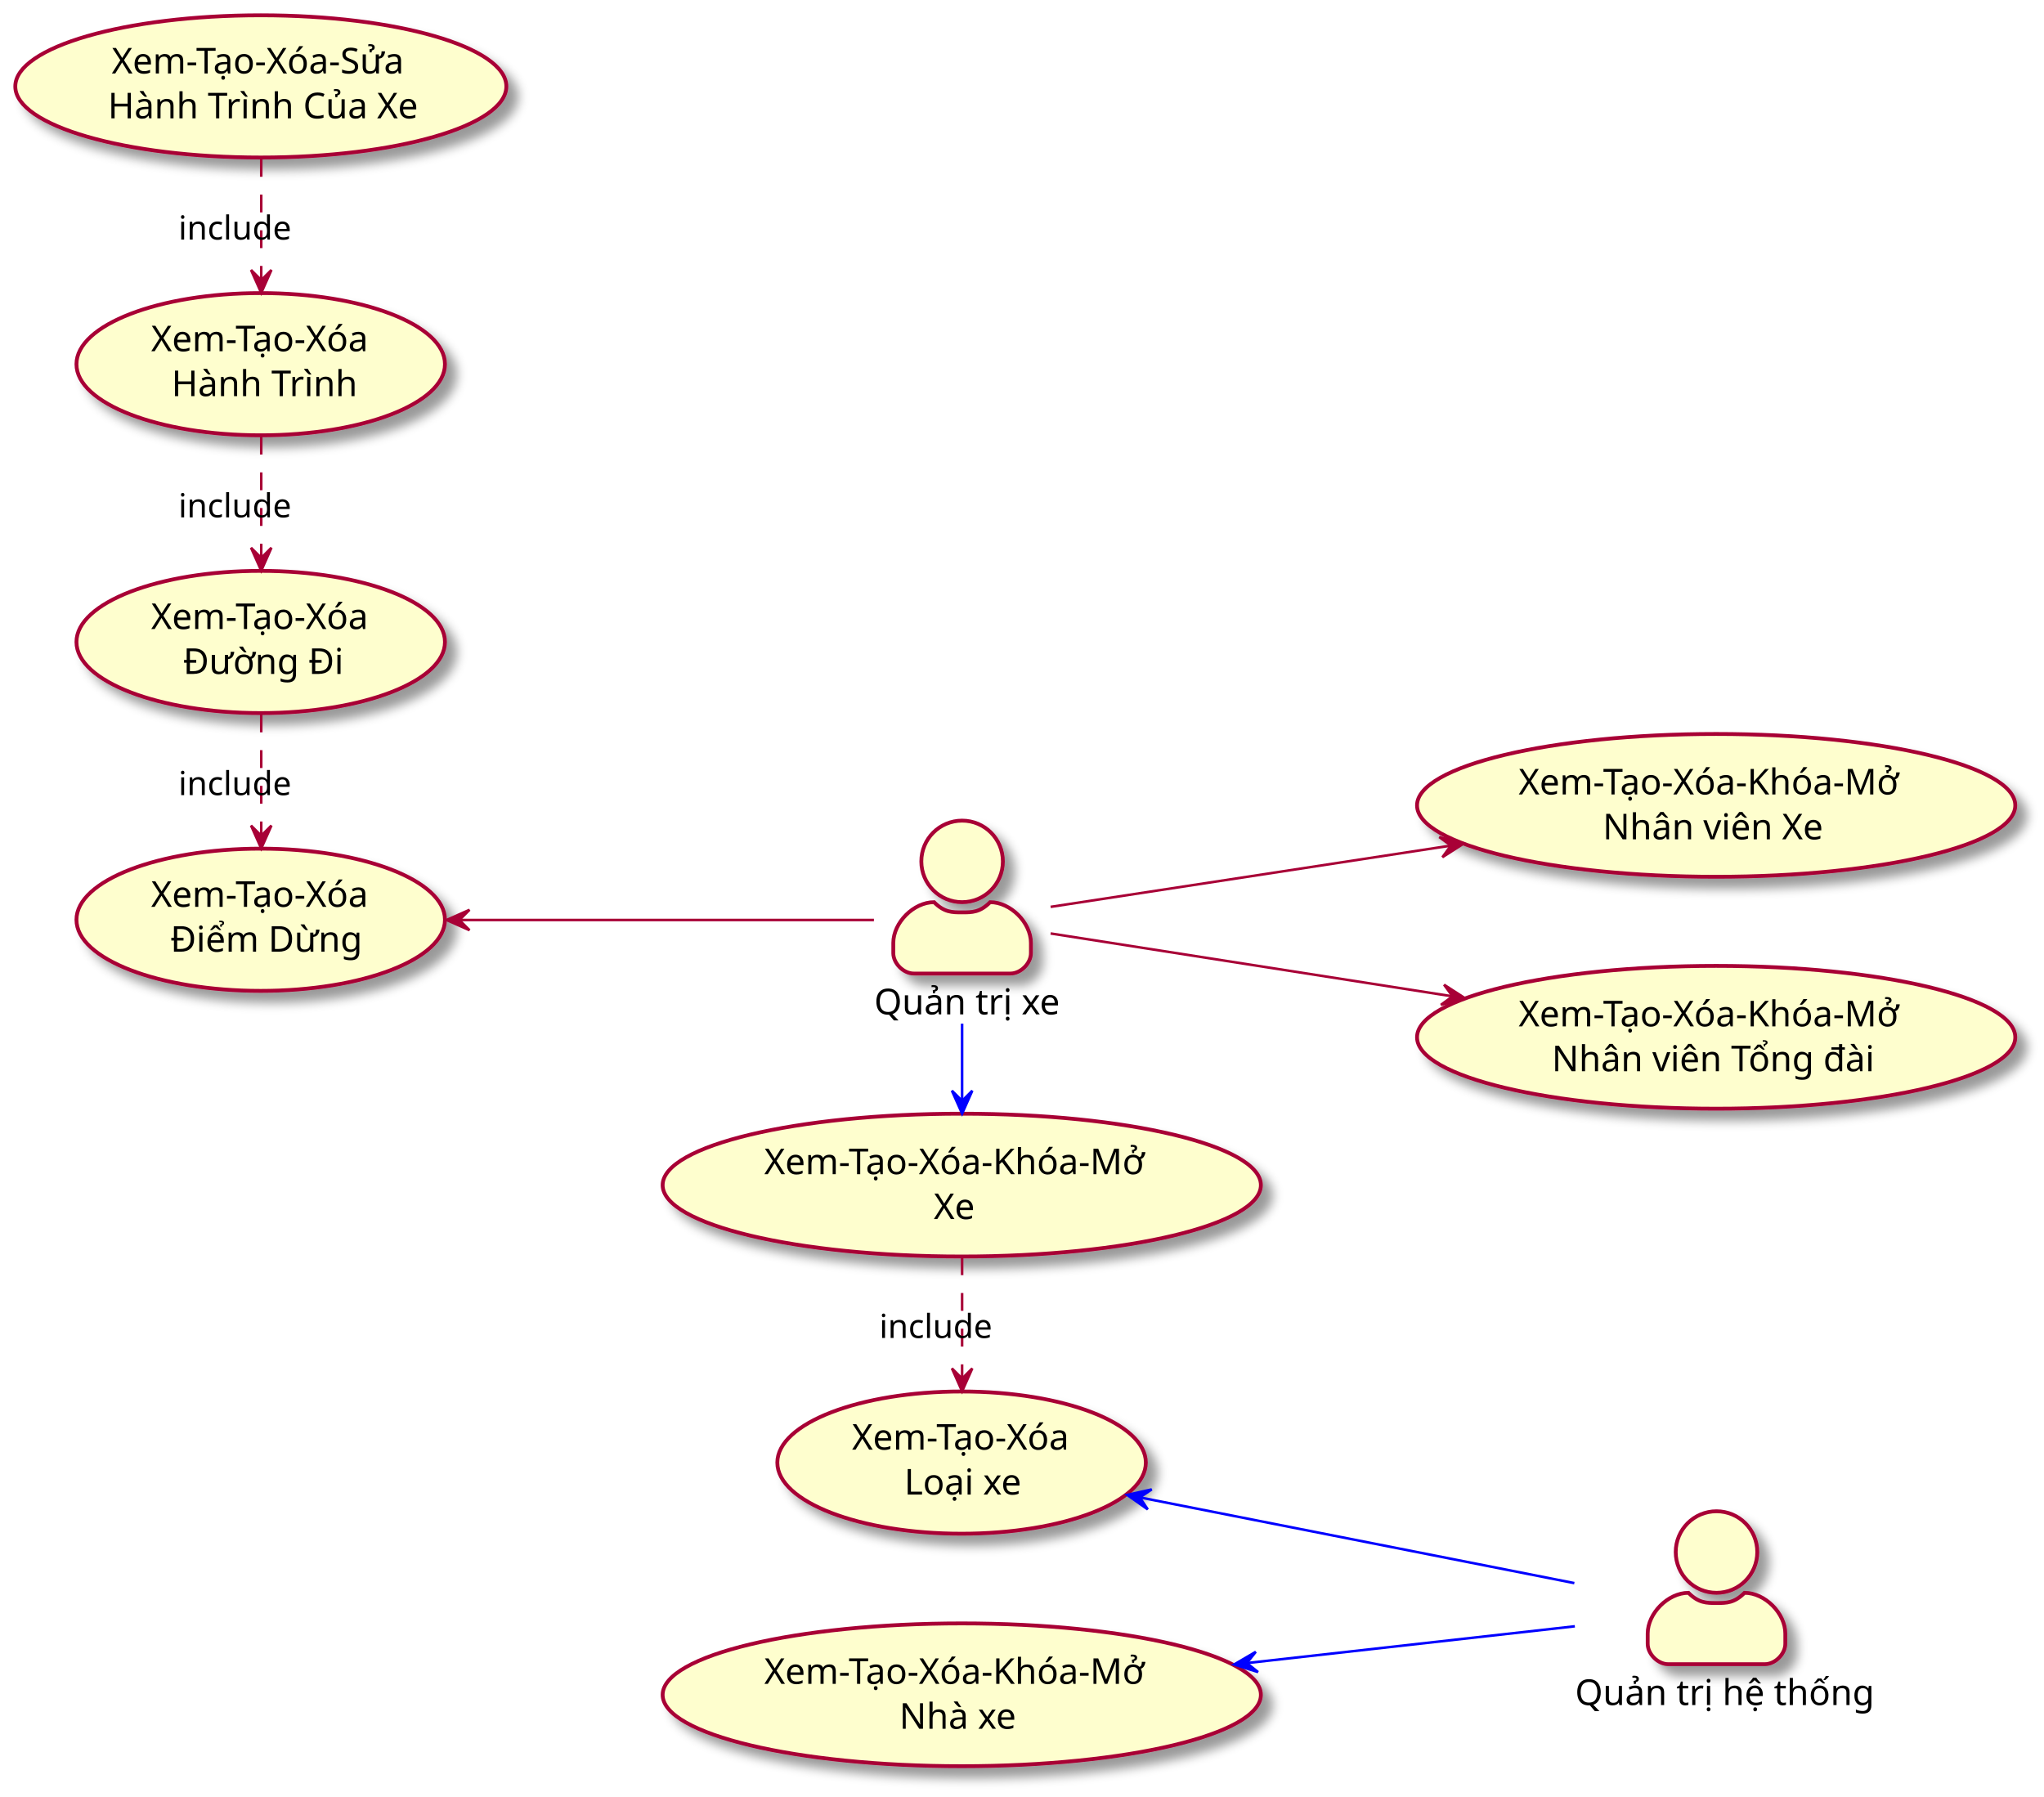
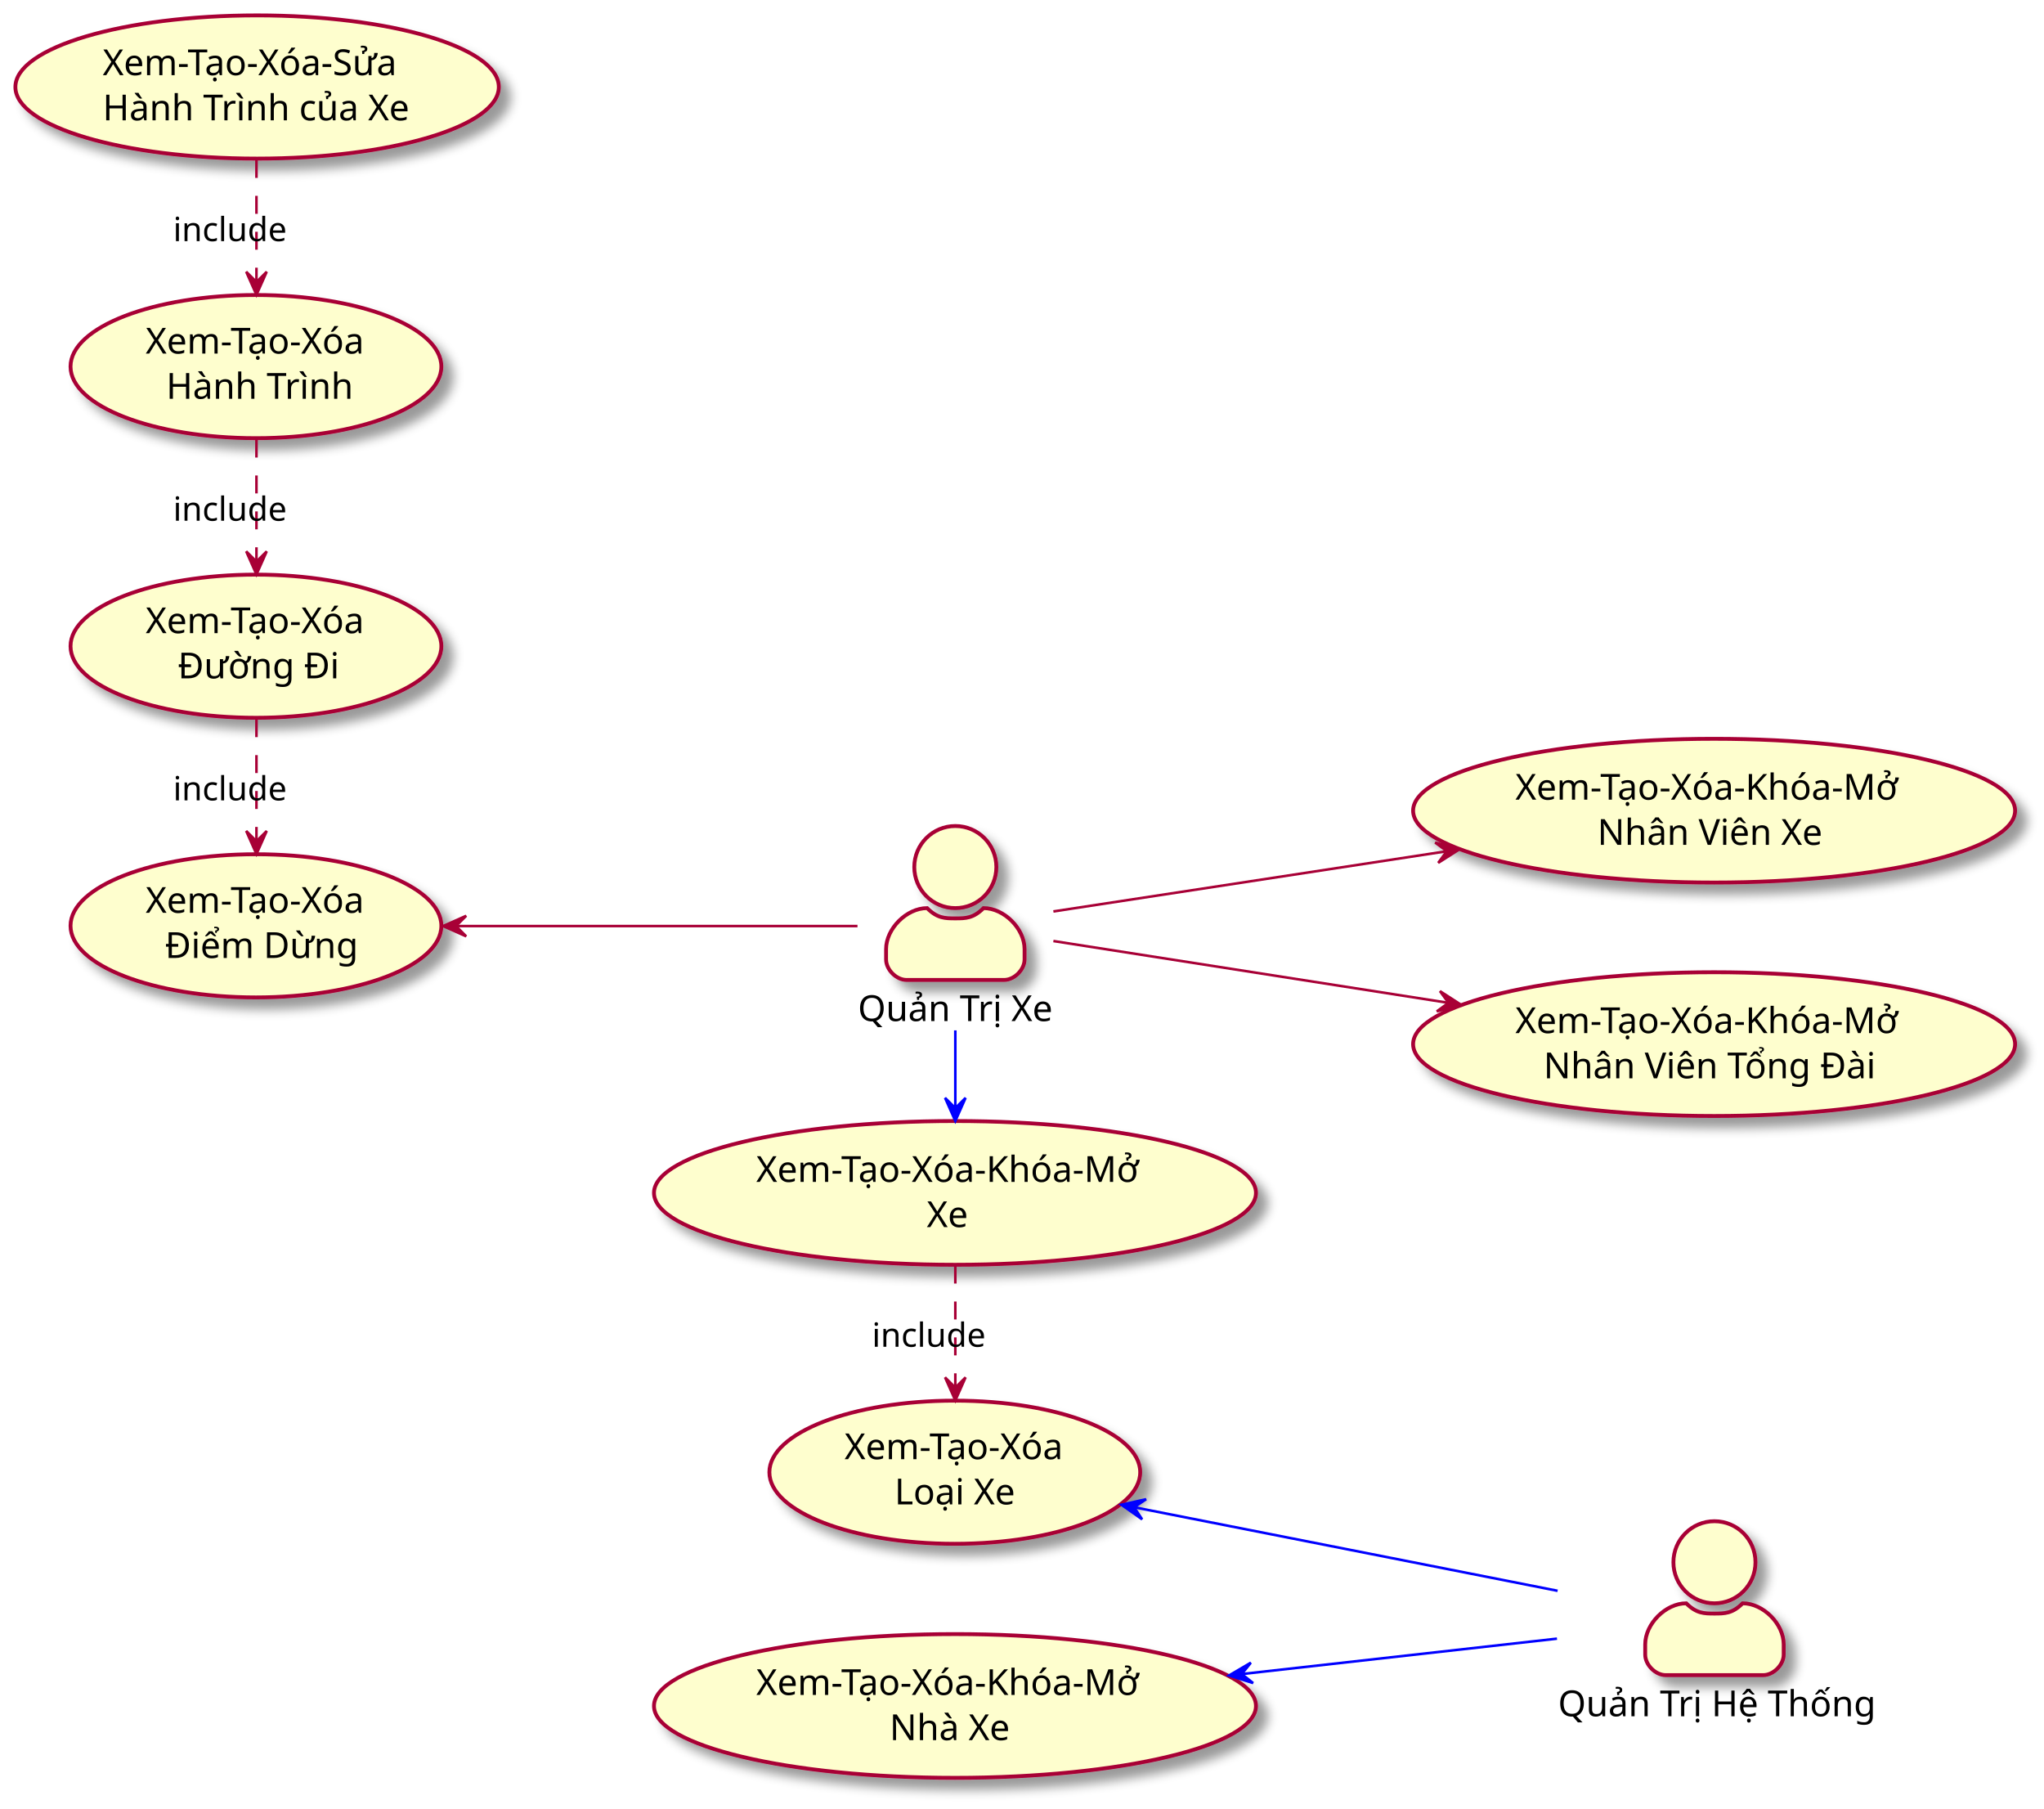
- <svg xmlns="http://www.w3.org/2000/svg" contentScriptType="application/ecmascript" contentStyleType="text/css" height="705px" preserveAspectRatio="none" style="width:802px;height:705px;" version="1.1" viewBox="0 0 802 705" width="802px" zoomAndPan="magnify">
+ <svg xmlns="http://www.w3.org/2000/svg" contentScriptType="application/ecmascript" contentStyleType="text/css" height="705px" preserveAspectRatio="none" style="width:797px;height:705px;" version="1.1" viewBox="0 0 797 705" width="797px" zoomAndPan="magnify">
  <defs>
-     <filter height="300%" id="f1aecrizhqf0ps" width="300%" x="-1" y="-1">
+     <filter height="300%" id="f1x4wdzbxhkmfz" width="300%" x="-1" y="-1">
      <feGaussianBlur result="blurOut" stdDeviation="2.0" />
      <feColorMatrix in="blurOut" result="blurOut2" type="matrix" values="0 0 0 0 0 0 0 0 0 0 0 0 0 0 0 0 0 0 .4 0" />
      <feOffset dx="4.0" dy="4.0" in="blurOut2" result="blurOut3" />
      <feBlend in="SourceGraphic" in2="blurOut3" mode="normal" />
    </filter>
  </defs>
  <g>
-     <ellipse cx="673.5" cy="609" fill="#FEFECE" filter="url(#f1aecrizhqf0ps)" rx="16" ry="16" style="stroke:#A80036;stroke-width:1.5;" />
-     <path d="M673.5,629 C677.5,629 680.5,629 684.5,625 C692.5,625 700.5,633 700.5,641 L700.5,645 C700.5,649 696.5,653 692.5,653 L654.5,653 C650.5,653 646.5,649 646.5,645 L646.5,641 C646.5,633 654.5,625 662.5,625 C666.5,629 669.5,629 673.5,629 " fill="#FEFECE" filter="url(#f1aecrizhqf0ps)" style="stroke:#A80036;stroke-width:1.5;" />
-     <text fill="#000000" font-family="sans-serif" font-size="14" lengthAdjust="spacing" textLength="111" x="618" y="669.033">Quản trị hệ thống</text>
-     <ellipse cx="377.366" cy="665.018" fill="#FEFECE" filter="url(#f1aecrizhqf0ps)" rx="117.366" ry="28.017" style="stroke:#A80036;stroke-width:1.5;" />
-     <text fill="#000000" font-family="sans-serif" font-size="14" lengthAdjust="spacing" textLength="149" x="299.866" y="660.729">Xem-Tạo-Xóa-Khóa-Mở</text>
-     <text fill="#000000" font-family="sans-serif" font-size="14" lengthAdjust="spacing" textLength="43" x="352.866" y="678.339">Nhà xe</text>
-     <ellipse cx="377.296" cy="573.903" fill="#FEFECE" filter="url(#f1aecrizhqf0ps)" rx="72.296" ry="27.903" style="stroke:#A80036;stroke-width:1.5;" />
-     <text fill="#000000" font-family="sans-serif" font-size="14" lengthAdjust="spacing" textLength="86" x="334.296" y="568.827">Xem-Tạo-Xóa</text>
-     <text fill="#000000" font-family="sans-serif" font-size="14" lengthAdjust="spacing" textLength="45" x="354.796" y="586.437">Loại xe</text>
-     <ellipse cx="377.5" cy="338" fill="#FEFECE" filter="url(#f1aecrizhqf0ps)" rx="16" ry="16" style="stroke:#A80036;stroke-width:1.5;" />
-     <path d="M377.5,358 C381.5,358 384.5,358 388.5,354 C396.5,354 404.5,362 404.5,370 L404.5,374 C404.5,378 400.5,382 396.5,382 L358.5,382 C354.5,382 350.5,378 350.5,374 L350.5,370 C350.5,362 358.5,354 366.5,354 C370.5,358 373.5,358 377.5,358 " fill="#FEFECE" filter="url(#f1aecrizhqf0ps)" style="stroke:#A80036;stroke-width:1.5;" />
-     <text fill="#000000" font-family="sans-serif" font-size="14" lengthAdjust="spacing" textLength="69" x="343" y="398.033">Quản trị xe</text>
-     <ellipse cx="102.296" cy="142.903" fill="#FEFECE" filter="url(#f1aecrizhqf0ps)" rx="72.296" ry="27.903" style="stroke:#A80036;stroke-width:1.5;" />
-     <text fill="#000000" font-family="sans-serif" font-size="14" lengthAdjust="spacing" textLength="86" x="59.297" y="137.827">Xem-Tạo-Xóa</text>
-     <text fill="#000000" font-family="sans-serif" font-size="14" lengthAdjust="spacing" textLength="70" x="67.296" y="155.437">Hành Trình</text>
-     <ellipse cx="102.296" cy="360.903" fill="#FEFECE" filter="url(#f1aecrizhqf0ps)" rx="72.296" ry="27.903" style="stroke:#A80036;stroke-width:1.5;" />
-     <text fill="#000000" font-family="sans-serif" font-size="14" lengthAdjust="spacing" textLength="86" x="59.297" y="355.827">Xem-Tạo-Xóa</text>
-     <text fill="#000000" font-family="sans-serif" font-size="14" lengthAdjust="spacing" textLength="71" x="66.796" y="373.437">Điểm Dừng</text>
-     <ellipse cx="102.296" cy="251.903" fill="#FEFECE" filter="url(#f1aecrizhqf0ps)" rx="72.296" ry="27.903" style="stroke:#A80036;stroke-width:1.5;" />
-     <text fill="#000000" font-family="sans-serif" font-size="14" lengthAdjust="spacing" textLength="86" x="59.297" y="246.827">Xem-Tạo-Xóa</text>
-     <text fill="#000000" font-family="sans-serif" font-size="14" lengthAdjust="spacing" textLength="61" x="71.796" y="264.437">Đường Đi</text>
-     <ellipse cx="102.338" cy="33.903" fill="#FEFECE" filter="url(#f1aecrizhqf0ps)" rx="96.338" ry="27.903" style="stroke:#A80036;stroke-width:1.5;" />
-     <text fill="#000000" font-family="sans-serif" font-size="14" lengthAdjust="spacing" textLength="117" x="43.838" y="28.827">Xem-Tạo-Xóa-Sửa</text>
-     <text fill="#000000" font-family="sans-serif" font-size="14" lengthAdjust="spacing" textLength="120" x="42.338" y="46.437">Hành Trình Của Xe</text>
-     <ellipse cx="377.366" cy="465.017" fill="#FEFECE" filter="url(#f1aecrizhqf0ps)" rx="117.366" ry="28.017" style="stroke:#A80036;stroke-width:1.5;" />
-     <text fill="#000000" font-family="sans-serif" font-size="14" lengthAdjust="spacing" textLength="149" x="299.866" y="460.729">Xem-Tạo-Xóa-Khóa-Mở</text>
-     <text fill="#000000" font-family="sans-serif" font-size="14" lengthAdjust="spacing" textLength="16" x="366.366" y="478.339">Xe</text>
-     <ellipse cx="673.366" cy="316.017" fill="#FEFECE" filter="url(#f1aecrizhqf0ps)" rx="117.366" ry="28.017" style="stroke:#A80036;stroke-width:1.5;" />
-     <text fill="#000000" font-family="sans-serif" font-size="14" lengthAdjust="spacing" textLength="149" x="595.866" y="311.729">Xem-Tạo-Xóa-Khóa-Mở</text>
-     <text fill="#000000" font-family="sans-serif" font-size="14" lengthAdjust="spacing" textLength="83" x="628.866" y="329.339">Nhân viên Xe</text>
-     <ellipse cx="673.366" cy="407.017" fill="#FEFECE" filter="url(#f1aecrizhqf0ps)" rx="117.366" ry="28.017" style="stroke:#A80036;stroke-width:1.5;" />
-     <text fill="#000000" font-family="sans-serif" font-size="14" lengthAdjust="spacing" textLength="149" x="595.866" y="402.729">Xem-Tạo-Xóa-Khóa-Mở</text>
-     <text fill="#000000" font-family="sans-serif" font-size="14" lengthAdjust="spacing" textLength="123" x="608.866" y="420.339">Nhân viên Tổng đài</text>
-     <path d="M489.29,652.56 C533.26,647.63 581.84,642.18 617.92,638.13 " fill="none" id="buss_operation-backto-sa" style="stroke:#0000FF;stroke-width:1.0;" />
-     <polygon fill="#0000FF" points="484.23,653.13,493.62,656.1,489.199,652.572,492.727,648.15,484.23,653.13" style="stroke:#0000FF;stroke-width:1.0;" />
-     <path d="M447.26,587.57 C499.21,597.81 569.55,611.69 617.72,621.19 " fill="none" id="buss_type-backto-sa" style="stroke:#0000FF;stroke-width:1.0;" />
-     <polygon fill="#0000FF" points="442.29,586.59,450.34,592.264,447.195,587.562,451.896,584.417,442.29,586.59" style="stroke:#0000FF;stroke-width:1.0;" />
-     <path d="M377.5,401.66 C377.5,411.68 377.5,421.7 377.5,431.73 " fill="none" id="ba-to-buss" style="stroke:#0000FF;stroke-width:1.0;" />
-     <polygon fill="#0000FF" points="377.5,436.97,381.5,427.97,377.5,431.97,373.5,427.97,377.5,436.97" style="stroke:#0000FF;stroke-width:1.0;" />
-     <path d="M377.5,493.35 C377.5,507.9 377.5,525.71 377.5,540.89 " fill="none" id="buss-to-buss_type" style="stroke:#A80036;stroke-width:1.0;stroke-dasharray:7.0,7.0;" />
-     <polygon fill="#A80036" points="377.5,545.93,381.5,536.93,377.5,540.93,373.5,536.93,377.5,545.93" style="stroke:#A80036;stroke-width:1.0;" />
-     <text fill="#000000" font-family="sans-serif" font-size="13" lengthAdjust="spacing" textLength="41" x="345" y="524.995">include</text>
-     <path d="M412.23,355.84 C450.37,350 514.32,340.21 569.28,331.8 " fill="none" id="ba-to-buss_staff" style="stroke:#A80036;stroke-width:1.0;" />
-     <polygon fill="#A80036" points="574.24,331.04,564.738,328.449,569.298,331.797,565.949,336.357,574.24,331.04" style="stroke:#A80036;stroke-width:1.0;" />
-     <path d="M412.23,366.28 C450.51,372.27 514.81,382.33 569.92,390.95 " fill="none" id="ba-to-caller_staff" style="stroke:#A80036;stroke-width:1.0;" />
-     <polygon fill="#A80036" points="574.88,391.73,566.605,386.39,569.94,390.959,565.371,394.294,574.88,391.73" style="stroke:#A80036;stroke-width:1.0;" />
-     <path d="M180.36,361 C233.88,361 302.63,361 342.9,361 " fill="none" id="buss_stop-backto-ba" style="stroke:#A80036;stroke-width:1.0;" />
-     <polygon fill="#A80036" points="175.23,361,184.23,365,180.23,361,184.23,357,175.23,361" style="stroke:#A80036;stroke-width:1.0;" />
-     <path d="M102.5,62.35 C102.5,76.9 102.5,94.71 102.5,109.89 " fill="none" id="buss_trip-to-trip" style="stroke:#A80036;stroke-width:1.0;stroke-dasharray:7.0,7.0;" />
-     <polygon fill="#A80036" points="102.5,114.93,106.5,105.93,102.5,109.93,98.5,105.93,102.5,114.93" style="stroke:#A80036;stroke-width:1.0;" />
-     <text fill="#000000" font-family="sans-serif" font-size="13" lengthAdjust="spacing" textLength="41" x="70" y="93.995">include</text>
-     <path d="M102.5,171.35 C102.5,185.9 102.5,203.71 102.5,218.89 " fill="none" id="trip-to-path" style="stroke:#A80036;stroke-width:1.0;stroke-dasharray:7.0,7.0;" />
-     <polygon fill="#A80036" points="102.5,223.93,106.5,214.93,102.5,218.93,98.5,214.93,102.5,223.93" style="stroke:#A80036;stroke-width:1.0;" />
-     <text fill="#000000" font-family="sans-serif" font-size="13" lengthAdjust="spacing" textLength="41" x="70" y="202.995">include</text>
-     <path d="M102.5,280.35 C102.5,294.9 102.5,312.71 102.5,327.89 " fill="none" id="path-to-buss_stop" style="stroke:#A80036;stroke-width:1.0;stroke-dasharray:7.0,7.0;" />
-     <polygon fill="#A80036" points="102.5,332.93,106.5,323.93,102.5,327.93,98.5,323.93,102.5,332.93" style="stroke:#A80036;stroke-width:1.0;" />
-     <text fill="#000000" font-family="sans-serif" font-size="13" lengthAdjust="spacing" textLength="41" x="70" y="311.995">include</text>
+     <ellipse cx="668.5" cy="609" fill="#FEFECE" filter="url(#f1x4wdzbxhkmfz)" rx="16" ry="16" style="stroke:#A80036;stroke-width:1.5;" />
+     <path d="M668.5,629 C672.5,629 675.5,629 679.5,625 C687.5,625 695.5,633 695.5,641 L695.5,645 C695.5,649 691.5,653 687.5,653 L649.5,653 C645.5,653 641.5,649 641.5,645 L641.5,641 C641.5,633 649.5,625 657.5,625 C661.5,629 664.5,629 668.5,629 " fill="#FEFECE" filter="url(#f1x4wdzbxhkmfz)" style="stroke:#A80036;stroke-width:1.5;" />
+     <text fill="#000000" font-family="sans-serif" font-size="14" lengthAdjust="spacing" textLength="122" x="607.5" y="669.033">Quản Trị Hệ Thống</text>
+     <ellipse cx="372.366" cy="665.018" fill="#FEFECE" filter="url(#f1x4wdzbxhkmfz)" rx="117.366" ry="28.017" style="stroke:#A80036;stroke-width:1.5;" />
+     <text fill="#000000" font-family="sans-serif" font-size="14" lengthAdjust="spacing" textLength="149" x="294.866" y="660.729">Xem-Tạo-Xóa-Khóa-Mở</text>
+     <text fill="#000000" font-family="sans-serif" font-size="14" lengthAdjust="spacing" textLength="45" x="346.866" y="678.339">Nhà Xe</text>
+     <ellipse cx="372.296" cy="573.903" fill="#FEFECE" filter="url(#f1x4wdzbxhkmfz)" rx="72.296" ry="27.903" style="stroke:#A80036;stroke-width:1.5;" />
+     <text fill="#000000" font-family="sans-serif" font-size="14" lengthAdjust="spacing" textLength="86" x="329.296" y="568.827">Xem-Tạo-Xóa</text>
+     <text fill="#000000" font-family="sans-serif" font-size="14" lengthAdjust="spacing" textLength="47" x="348.796" y="586.437">Loại Xe</text>
+     <ellipse cx="372.5" cy="338" fill="#FEFECE" filter="url(#f1x4wdzbxhkmfz)" rx="16" ry="16" style="stroke:#A80036;stroke-width:1.5;" />
+     <path d="M372.5,358 C376.5,358 379.5,358 383.5,354 C391.5,354 399.5,362 399.5,370 L399.5,374 C399.5,378 395.5,382 391.5,382 L353.5,382 C349.5,382 345.5,378 345.5,374 L345.5,370 C345.5,362 353.5,354 361.5,354 C365.5,358 368.5,358 372.5,358 " fill="#FEFECE" filter="url(#f1x4wdzbxhkmfz)" style="stroke:#A80036;stroke-width:1.5;" />
+     <text fill="#000000" font-family="sans-serif" font-size="14" lengthAdjust="spacing" textLength="76" x="334.5" y="398.033">Quản Trị Xe</text>
+     <ellipse cx="99.796" cy="142.903" fill="#FEFECE" filter="url(#f1x4wdzbxhkmfz)" rx="72.296" ry="27.903" style="stroke:#A80036;stroke-width:1.5;" />
+     <text fill="#000000" font-family="sans-serif" font-size="14" lengthAdjust="spacing" textLength="86" x="56.797" y="137.827">Xem-Tạo-Xóa</text>
+     <text fill="#000000" font-family="sans-serif" font-size="14" lengthAdjust="spacing" textLength="70" x="64.796" y="155.437">Hành Trình</text>
+     <ellipse cx="99.796" cy="360.903" fill="#FEFECE" filter="url(#f1x4wdzbxhkmfz)" rx="72.296" ry="27.903" style="stroke:#A80036;stroke-width:1.5;" />
+     <text fill="#000000" font-family="sans-serif" font-size="14" lengthAdjust="spacing" textLength="86" x="56.797" y="355.827">Xem-Tạo-Xóa</text>
+     <text fill="#000000" font-family="sans-serif" font-size="14" lengthAdjust="spacing" textLength="71" x="64.296" y="373.437">Điểm Dừng</text>
+     <ellipse cx="99.796" cy="251.903" fill="#FEFECE" filter="url(#f1x4wdzbxhkmfz)" rx="72.296" ry="27.903" style="stroke:#A80036;stroke-width:1.5;" />
+     <text fill="#000000" font-family="sans-serif" font-size="14" lengthAdjust="spacing" textLength="86" x="56.797" y="246.827">Xem-Tạo-Xóa</text>
+     <text fill="#000000" font-family="sans-serif" font-size="14" lengthAdjust="spacing" textLength="61" x="69.296" y="264.437">Đường Đi</text>
+     <ellipse cx="100.249" cy="33.912" fill="#FEFECE" filter="url(#f1x4wdzbxhkmfz)" rx="94.249" ry="27.912" style="stroke:#A80036;stroke-width:1.5;" />
+     <text fill="#000000" font-family="sans-serif" font-size="14" lengthAdjust="spacing" textLength="117" x="40.047" y="29.301">Xem-Tạo-Xóa-Sửa</text>
+     <text fill="#000000" font-family="sans-serif" font-size="14" lengthAdjust="spacing" textLength="117" x="40.047" y="46.91">Hành Trình của Xe</text>
+     <ellipse cx="372.366" cy="465.017" fill="#FEFECE" filter="url(#f1x4wdzbxhkmfz)" rx="117.366" ry="28.017" style="stroke:#A80036;stroke-width:1.5;" />
+     <text fill="#000000" font-family="sans-serif" font-size="14" lengthAdjust="spacing" textLength="149" x="294.866" y="460.729">Xem-Tạo-Xóa-Khóa-Mở</text>
+     <text fill="#000000" font-family="sans-serif" font-size="14" lengthAdjust="spacing" textLength="16" x="361.366" y="478.339">Xe</text>
+     <ellipse cx="668.366" cy="316.017" fill="#FEFECE" filter="url(#f1x4wdzbxhkmfz)" rx="117.366" ry="28.017" style="stroke:#A80036;stroke-width:1.5;" />
+     <text fill="#000000" font-family="sans-serif" font-size="14" lengthAdjust="spacing" textLength="149" x="590.866" y="311.729">Xem-Tạo-Xóa-Khóa-Mở</text>
+     <text fill="#000000" font-family="sans-serif" font-size="14" lengthAdjust="spacing" textLength="85" x="622.866" y="329.339">Nhân Viên Xe</text>
+     <ellipse cx="668.366" cy="407.017" fill="#FEFECE" filter="url(#f1x4wdzbxhkmfz)" rx="117.366" ry="28.017" style="stroke:#A80036;stroke-width:1.5;" />
+     <text fill="#000000" font-family="sans-serif" font-size="14" lengthAdjust="spacing" textLength="149" x="590.866" y="402.729">Xem-Tạo-Xóa-Khóa-Mở</text>
+     <text fill="#000000" font-family="sans-serif" font-size="14" lengthAdjust="spacing" textLength="127" x="601.866" y="420.339">Nhân Viên Tổng Đài</text>
+     <path d="M484.28,652.57 C525.93,647.89 571.72,642.75 607.1,638.78 " fill="none" id="buss_operation-backto-sa" style="stroke:#0000FF;stroke-width:1.0;" />
+     <polygon fill="#0000FF" points="479.23,653.13,488.62,656.1,484.199,652.572,487.727,648.15,479.23,653.13" style="stroke:#0000FF;stroke-width:1.0;" />
+     <path d="M442.39,587.59 C492.42,597.46 559.46,610.69 607.34,620.13 " fill="none" id="buss_type-backto-sa" style="stroke:#0000FF;stroke-width:1.0;" />
+     <polygon fill="#0000FF" points="437.29,586.59,445.34,592.264,442.195,587.562,446.896,584.417,437.29,586.59" style="stroke:#0000FF;stroke-width:1.0;" />
+     <path d="M372.5,401.66 C372.5,411.68 372.5,421.7 372.5,431.73 " fill="none" id="ba-to-buss" style="stroke:#0000FF;stroke-width:1.0;" />
+     <polygon fill="#0000FF" points="372.5,436.97,376.5,427.97,372.5,431.97,368.5,427.97,372.5,436.97" style="stroke:#0000FF;stroke-width:1.0;" />
+     <path d="M372.5,493.35 C372.5,507.9 372.5,525.71 372.5,540.89 " fill="none" id="buss-to-buss_type" style="stroke:#A80036;stroke-width:1.0;stroke-dasharray:7.0,7.0;" />
+     <polygon fill="#A80036" points="372.5,545.93,376.5,536.93,372.5,540.93,368.5,536.93,372.5,545.93" style="stroke:#A80036;stroke-width:1.0;" />
+     <text fill="#000000" font-family="sans-serif" font-size="13" lengthAdjust="spacing" textLength="41" x="340" y="524.995">include</text>
+     <path d="M410.74,355.3 C449.13,349.42 510.73,339.99 563.98,331.85 " fill="none" id="ba-to-buss_staff" style="stroke:#A80036;stroke-width:1.0;" />
+     <polygon fill="#A80036" points="569.1,331.06,559.606,328.442,564.155,331.803,560.794,336.353,569.1,331.06" style="stroke:#A80036;stroke-width:1.0;" />
+     <path d="M410.74,366.83 C449.28,372.86 511.22,382.55 564.6,390.9 " fill="none" id="ba-to-caller_staff" style="stroke:#A80036;stroke-width:1.0;" />
+     <polygon fill="#A80036" points="569.74,391.7,561.465,386.36,564.8,390.929,560.231,394.264,569.74,391.7" style="stroke:#A80036;stroke-width:1.0;" />
+     <path d="M178.01,361 C229.24,361 294.25,361 334.35,361 " fill="none" id="buss_stop-backto-ba" style="stroke:#A80036;stroke-width:1.0;" />
+     <polygon fill="#A80036" points="172.78,361,181.78,365,177.78,361,181.78,357,172.78,361" style="stroke:#A80036;stroke-width:1.0;" />
+     <path d="M100,62.35 C100,76.9 100,94.71 100,109.89 " fill="none" id="buss_trip-to-trip" style="stroke:#A80036;stroke-width:1.0;stroke-dasharray:7.0,7.0;" />
+     <polygon fill="#A80036" points="100,114.93,104,105.93,100,109.93,96,105.93,100,114.93" style="stroke:#A80036;stroke-width:1.0;" />
+     <text fill="#000000" font-family="sans-serif" font-size="13" lengthAdjust="spacing" textLength="41" x="67.5" y="93.995">include</text>
+     <path d="M100,171.35 C100,185.9 100,203.71 100,218.89 " fill="none" id="trip-to-path" style="stroke:#A80036;stroke-width:1.0;stroke-dasharray:7.0,7.0;" />
+     <polygon fill="#A80036" points="100,223.93,104,214.93,100,218.93,96,214.93,100,223.93" style="stroke:#A80036;stroke-width:1.0;" />
+     <text fill="#000000" font-family="sans-serif" font-size="13" lengthAdjust="spacing" textLength="41" x="67.5" y="202.995">include</text>
+     <path d="M100,280.35 C100,294.9 100,312.71 100,327.89 " fill="none" id="path-to-buss_stop" style="stroke:#A80036;stroke-width:1.0;stroke-dasharray:7.0,7.0;" />
+     <polygon fill="#A80036" points="100,332.93,104,323.93,100,327.93,96,323.93,100,332.93" style="stroke:#A80036;stroke-width:1.0;" />
+     <text fill="#000000" font-family="sans-serif" font-size="13" lengthAdjust="spacing" textLength="41" x="67.5" y="311.995">include</text>
  </g>
</svg>
